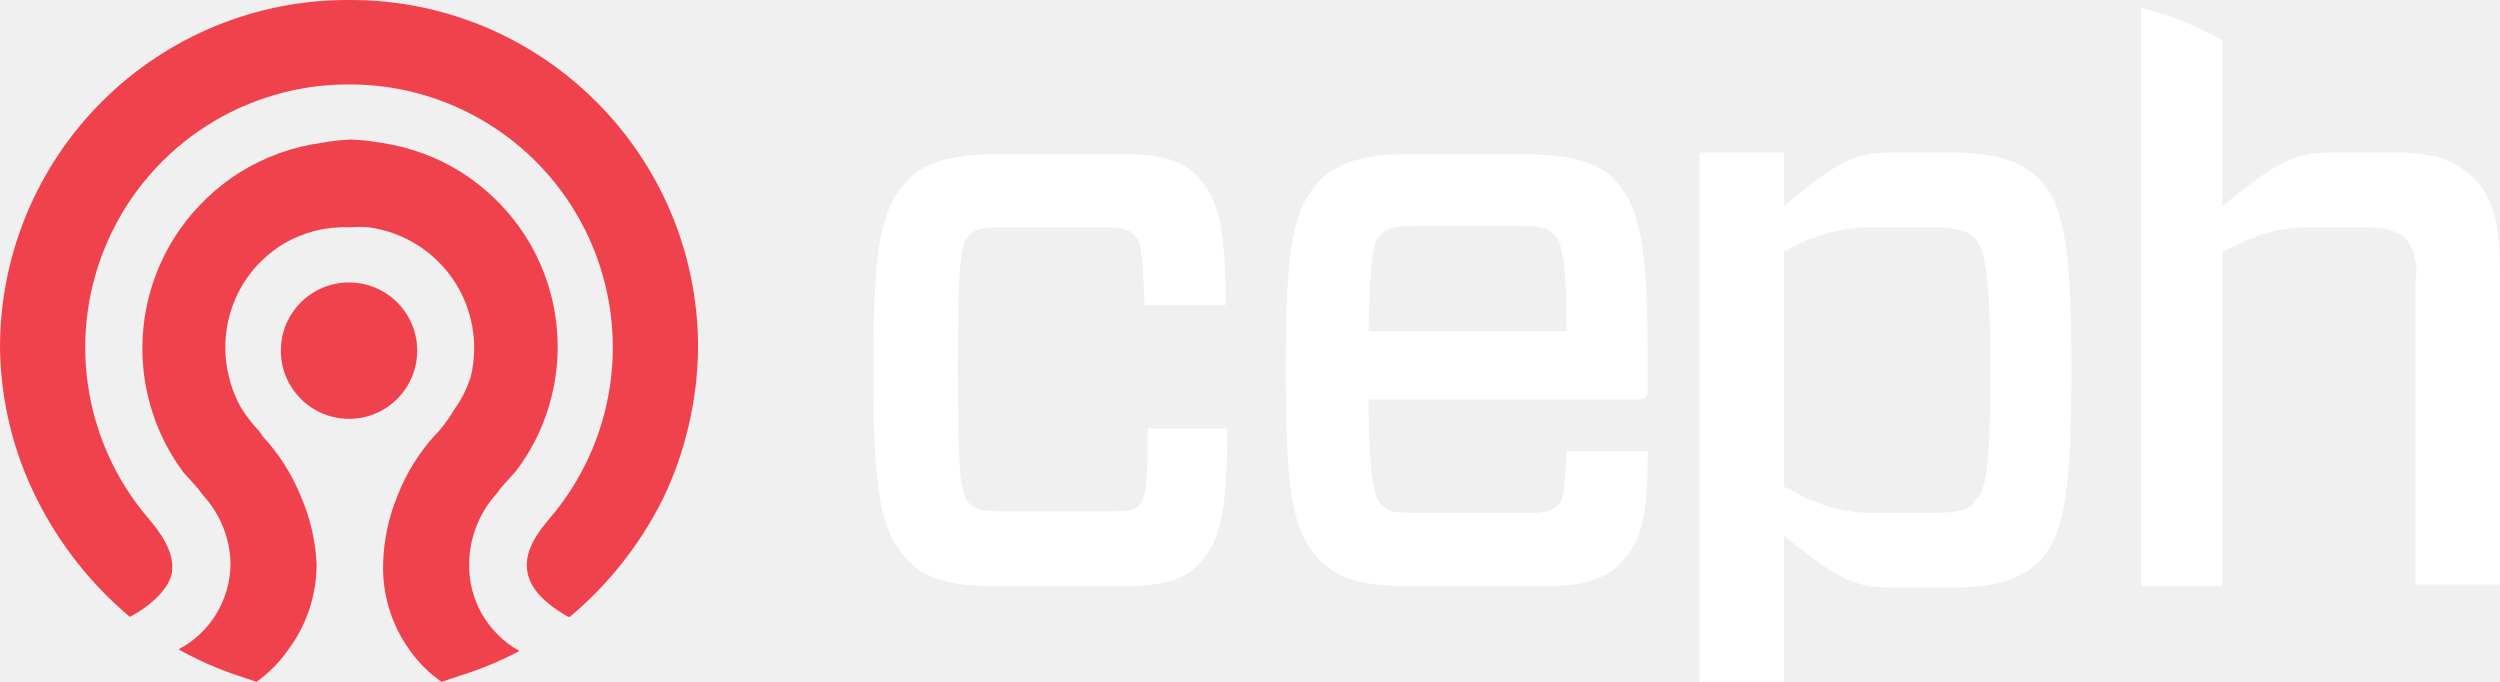
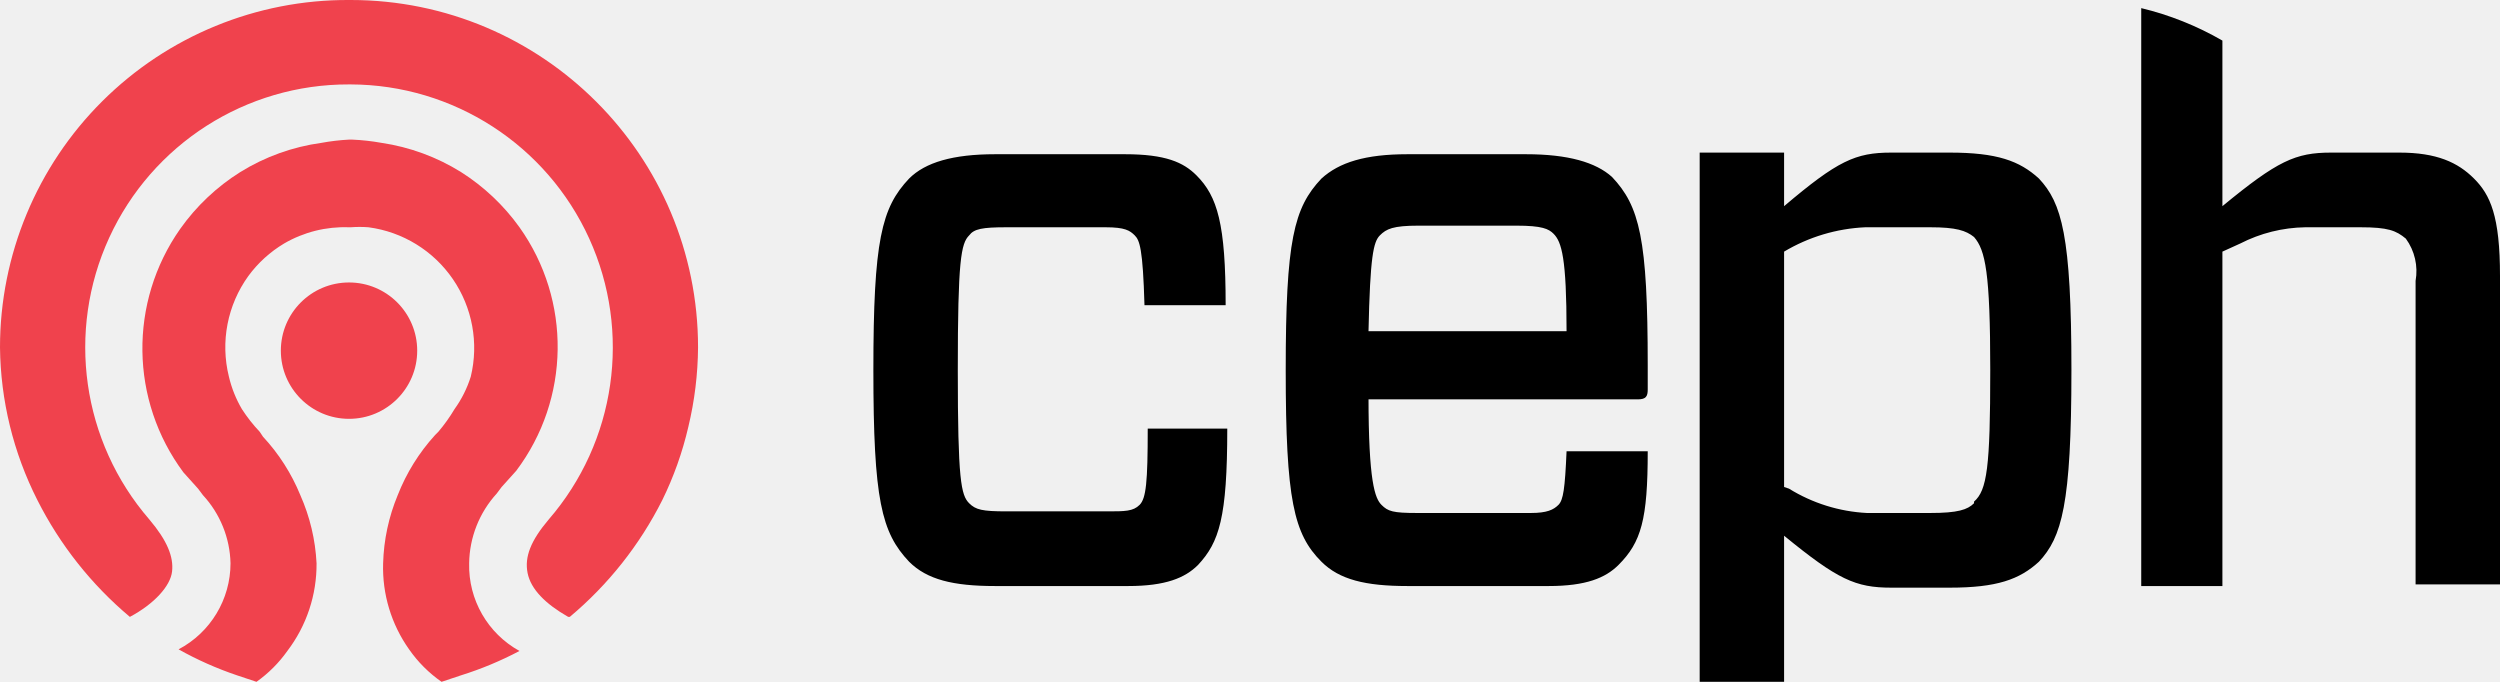
<svg xmlns="http://www.w3.org/2000/svg" width="154" height="42" viewBox="0 0 154 42" aria-hidden="true" focusable="false">
  <g fill="#f0424d" class="logo-ceph__icon">
    <path d="M35 38c-1.4-.8-2.3-1.7-2.5-2.7s.2-2 1.3-3.3A16.2 16.2 0 0021.6 5.2h-.1A16.2 16.2 0 009.2 32c1.1 1.3 1.5 2.3 1.4 3.2S9.5 37.2 8 38a22.8 22.8 0 01-5.7-7.2A21.3 21.3 0 010 21.4 21.4 21.4 0 0121.5 0h.1A21.4 21.4 0 0143 21.4a21.6 21.6 0 01-.6 4.9 21 21 0 01-1.6 4.5 22.7 22.7 0 01-5.7 7.2">
		</path>
    <path d="M27.2 42a8 8 0 01-2-2 8.7 8.7 0 01-1.6-5.3 11.8 11.8 0 01.9-4.2 12 12 0 012.3-3.7l.2-.2a10.3 10.3 0 001-1.4 7 7 0 001-2 7.5 7.5 0 00-6.3-9.2 7.3 7.3 0 00-1.1 0h-.1a7.4 7.4 0 00-4 1 7.5 7.5 0 00-2.2 2 7.5 7.5 0 00-1.2 6.2 7.2 7.2 0 00.8 2 9.7 9.7 0 001.1 1.4l.2.3a11.9 11.9 0 012.3 3.6 11.8 11.8 0 011 4.2 8.8 8.8 0 01-1.8 5.4 8 8 0 01-1.9 1.9l-1.2-.4A21.3 21.3 0 0111 40a6 6 0 003.2-5.3 6.4 6.4 0 00-1.7-4.2l-.3-.4-.9-1a12.8 12.8 0 01-.2-15 13 13 0 013.7-3.5 12.8 12.8 0 015-1.8 13.3 13.3 0 011.7-.2h.2a13.4 13.4 0 011.8.2 12.8 12.8 0 014.9 1.8A13 13 0 0132 14a12.7 12.7 0 01-.2 15l-.9 1-.3.4a6.5 6.5 0 00-1.7 4.3 6 6 0 003.1 5.4 21.4 21.4 0 01-3.6 1.5l-1.2.4">
		</path>
    <path d="M21.5 25.8a4.2 4.2 0 114.2-4.2 4.2 4.2 0 01-4.2 4.2">
		</path>
  </g>
-   <g fill="#fff" class="logo-ceph__text">
+   <g fill="#000" class="logo-ceph__text">
    <path d="M75.6 26.4c0 5.5-.5 7-1.8 8.4-.8.8-2 1.3-4.3 1.3h-8.2c-2.6 0-4.2-.4-5.3-1.5-1.7-1.8-2.2-3.8-2.2-11.8s.5-10 2.2-11.8c1-1 2.7-1.5 5.3-1.5h8c2.5 0 3.6.5 4.4 1.3 1.3 1.3 1.8 3 1.8 8h-5c-.1-3.5-.3-4-.6-4.3s-.6-.5-1.8-.5H62c-1.5 0-2 .1-2.3.5-.5.5-.7 1.5-.7 8.3s.2 7.7.7 8.2c.4.4.8.5 2.3.5h6.2c1.1 0 1.6 0 2-.4s.5-1.4.5-4.7h5M84.3 20.4h12.2c0-4.5-.3-5.5-.8-6-.3-.3-.7-.5-2.3-.5h-6c-1.6 0-2 .2-2.4.6s-.6 1.3-.7 5.9zm0 4c0 5.3.4 6.3.8 6.7s.7.5 2.2.5h7c1 0 1.4-.2 1.7-.5s.4-1 .5-3.3h5c0 4.2-.4 5.6-1.8 7-.8.8-2 1.3-4.3 1.3h-8.7c-2.6 0-4.2-.4-5.3-1.5-1.7-1.7-2.2-3.8-2.2-11.8s.5-10 2.2-11.8c1.1-1 2.7-1.5 5.3-1.5H94c2.6 0 4.3.5 5.3 1.4 1.7 1.8 2.2 3.8 2.2 11.6V24c0 .4-.1.6-.6.6H84.3M121.6 31c-.4.4-1 .6-2.7.6H115a10.1 10.1 0 01-4.8-1.5l-.3-.1V15.5a10.7 10.7 0 015-1.5h4c1.6 0 2.2.2 2.7.6.7.8 1 2.2 1 8.2s-.2 7.4-1 8.1zm-1.5-21.6h-3.6c-2.2 0-3.3.5-6.6 3.3V9.4h-5.2V42h5.2v-9c3.3 2.7 4.4 3.2 6.6 3.2h3.6c2.9 0 4.3-.5 5.5-1.6 1.4-1.5 2-3.5 2-11.8s-.6-10.3-2-11.8c-1.2-1.1-2.6-1.6-5.5-1.6M152.4 11c-1-1-2.3-1.6-4.6-1.6h-4.2c-2.2 0-3.3.5-6.7 3.3V2.5a18.8 18.8 0 00-5-2v35.6h5V15.5l1.1-.5a9.1 9.1 0 014-1h3.4c1.7 0 2.2.2 2.8.7a3.4 3.4 0 01.6 2.6V36h5.2V17c0-3.7-.6-5-1.6-6">
		</path>
  </g>
</svg>
